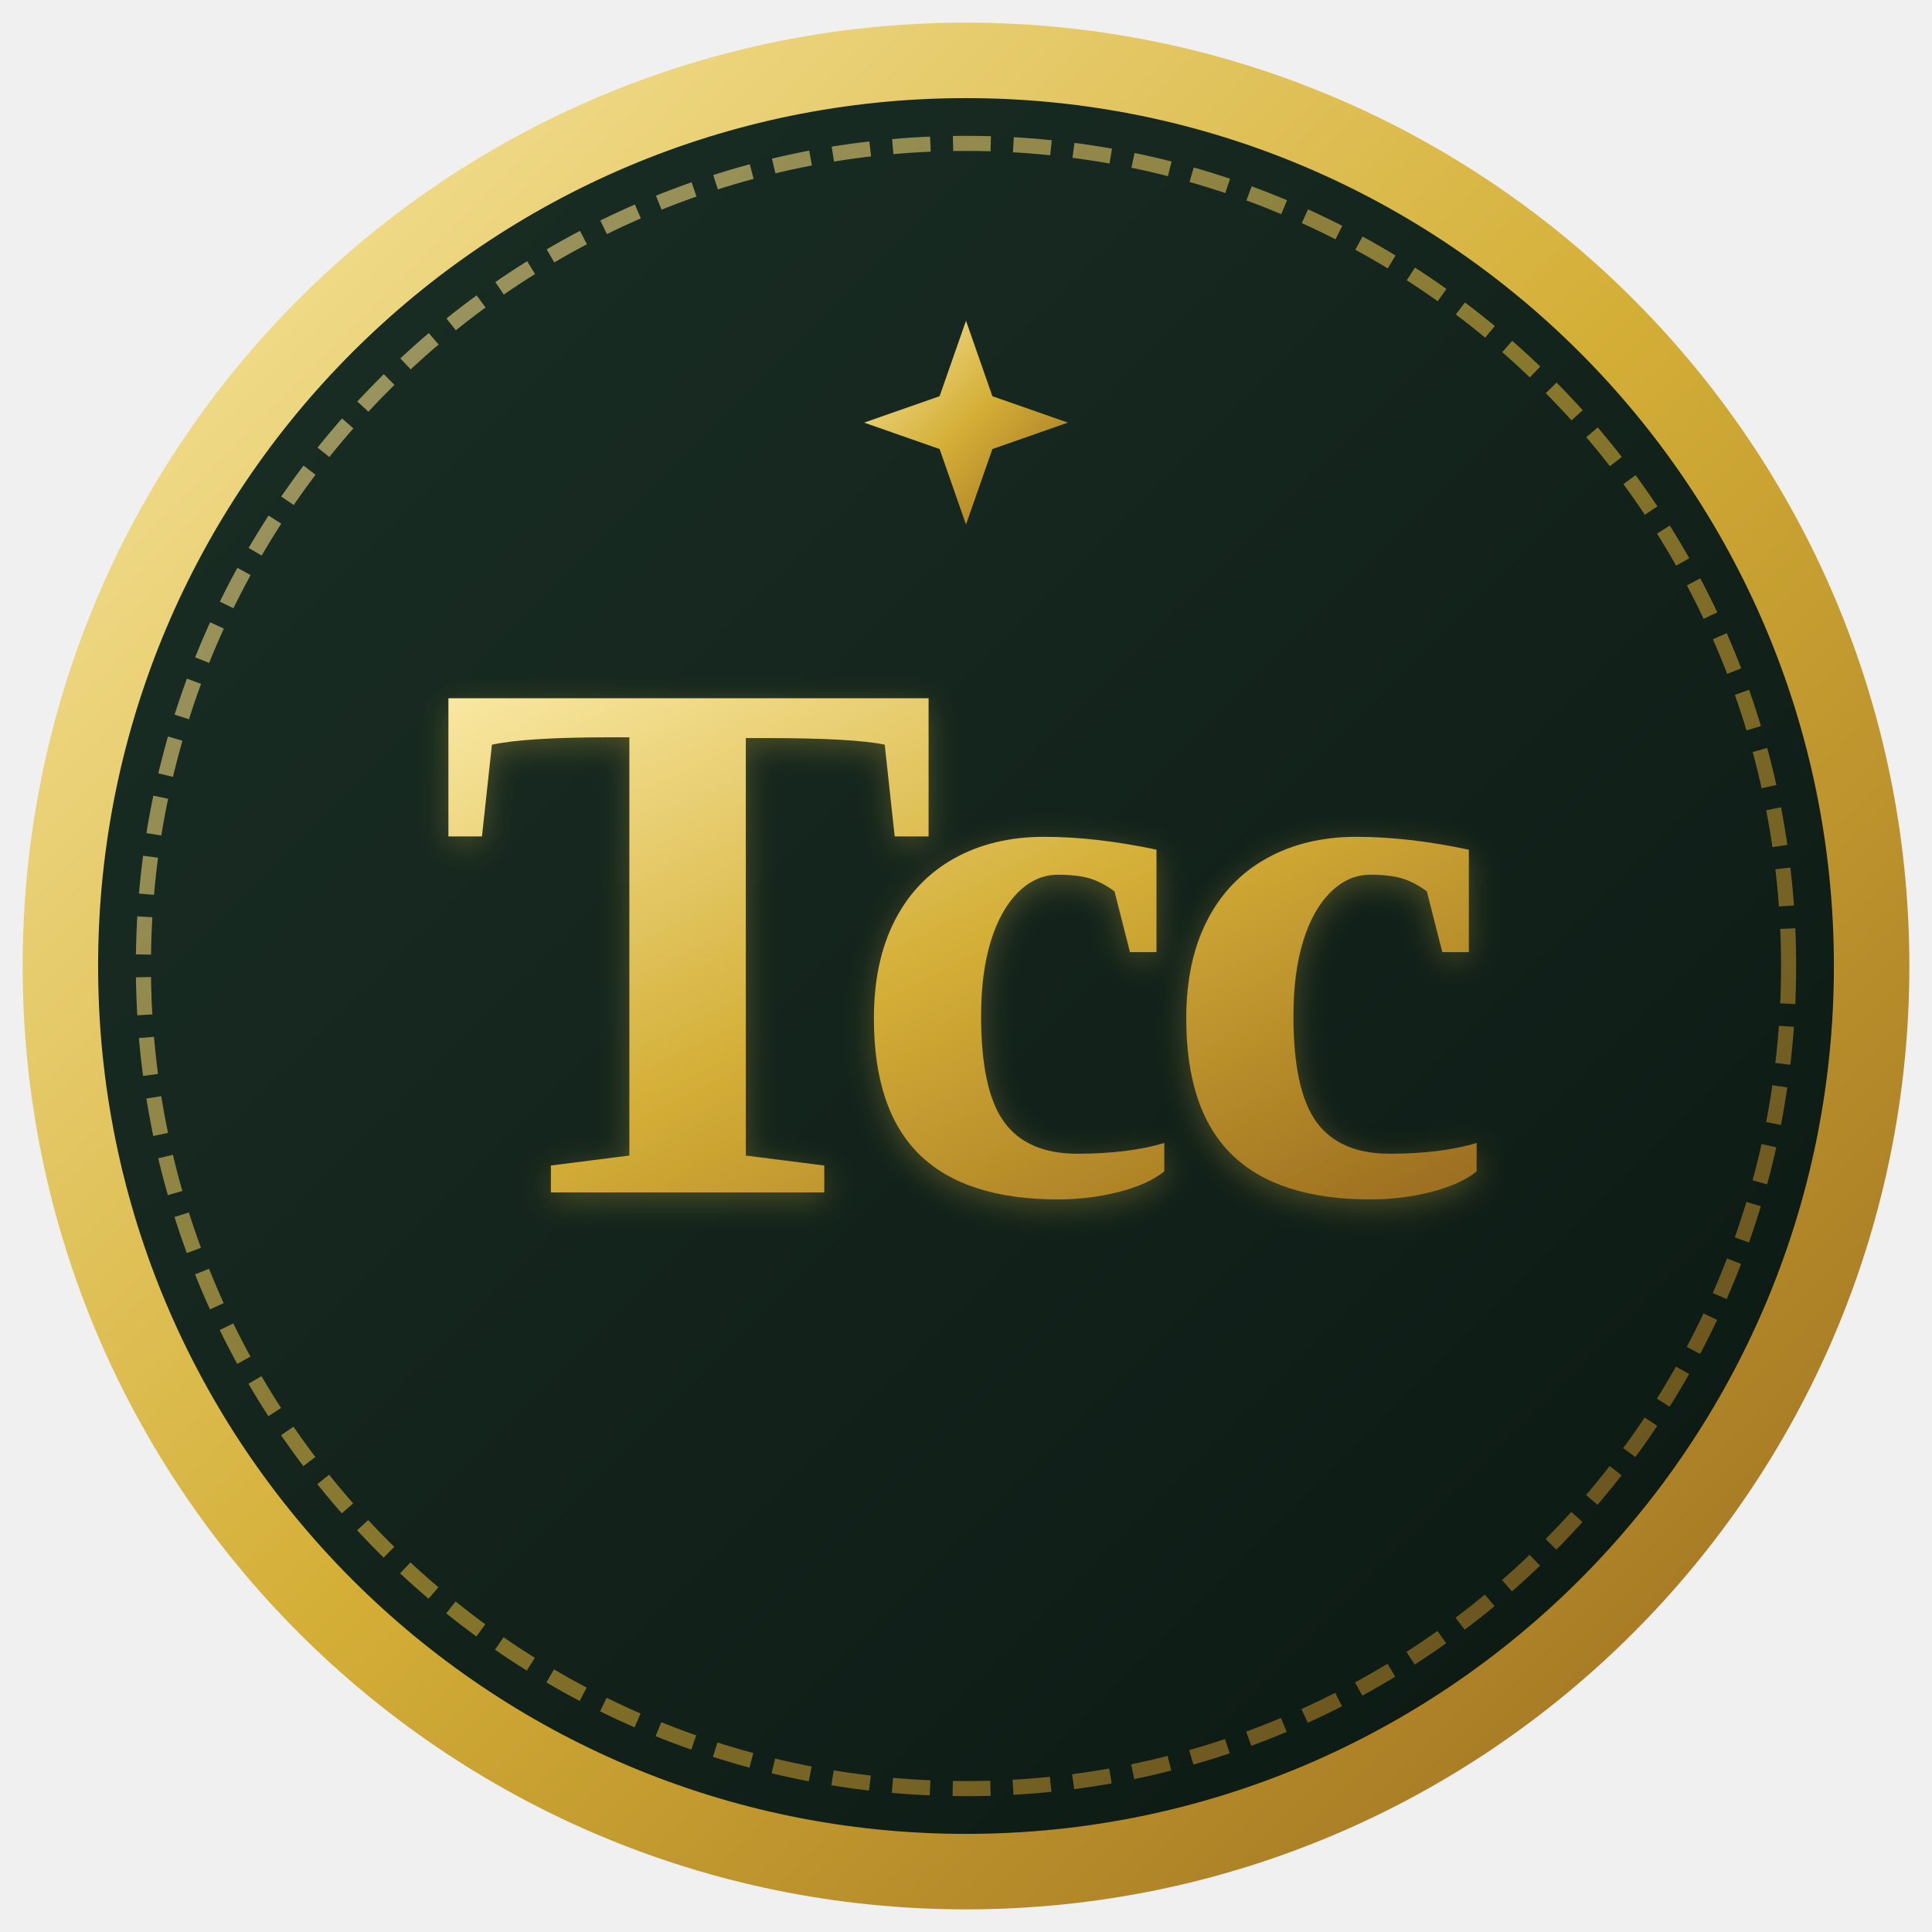
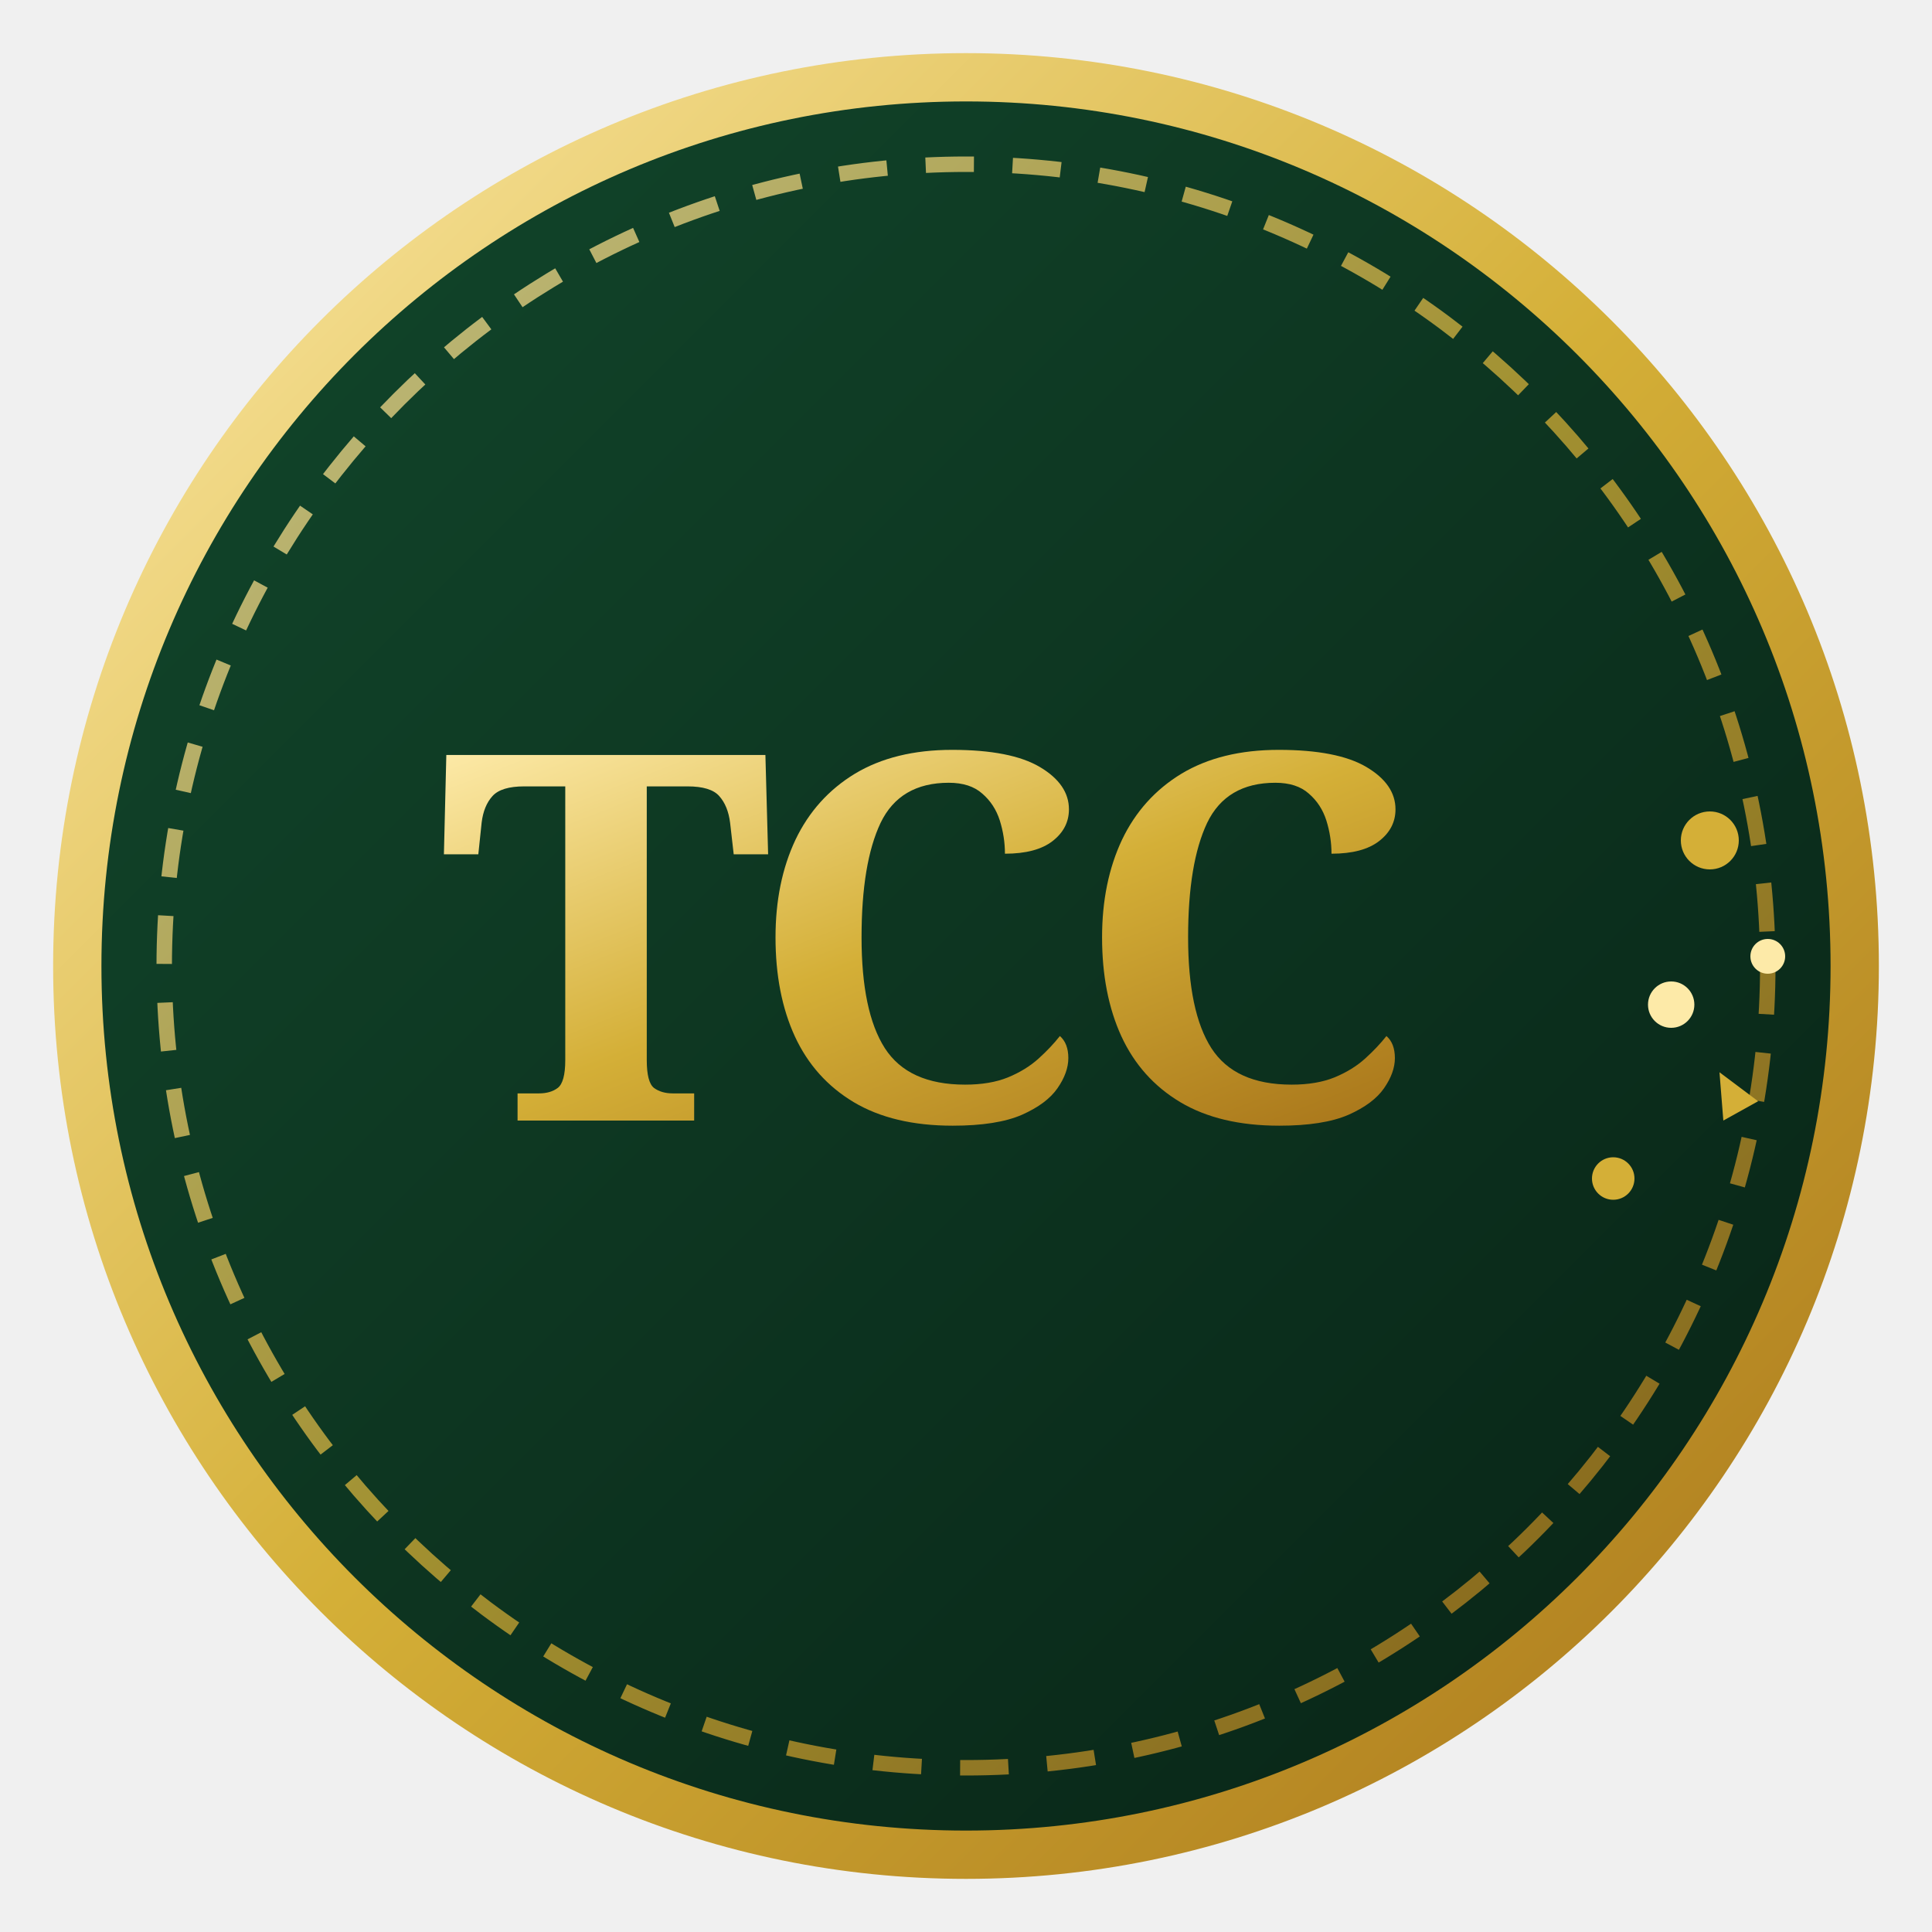
- <svg xmlns="http://www.w3.org/2000/svg" viewBox="0 0 512 512" width="100%" height="100%">
+ <svg xmlns="http://www.w3.org/2000/svg" viewBox="0 0 100 100" width="100%" height="100%">
  <defs>
-     <linearGradient id="goldGrad" x1="0%" y1="0%" x2="100%" y2="100%">
-       <stop offset="0%" stop-color="#F9E8A2" />
+     <linearGradient id="gold" x1="0%" y1="0%" x2="100%" y2="100%">
+       <stop offset="0%" stop-color="#FDEAA8" />
      <stop offset="50%" stop-color="#D4AF37" />
-       <stop offset="100%" stop-color="#9A6B1F" />
+       <stop offset="100%" stop-color="#A8751A" />
    </linearGradient>
-     <linearGradient id="bgGrad" x1="0%" y1="0%" x2="100%" y2="100%">
-       <stop offset="0%" stop-color="#1B3026" />
-       <stop offset="100%" stop-color="#0B1712" />
+     <linearGradient id="bg" x1="0%" y1="0%" x2="100%" y2="100%">
+       <stop offset="0%" stop-color="#12482c" />
+       <stop offset="100%" stop-color="#082215" />
    </linearGradient>
-     <filter id="glow" x="-20%" y="-20%" width="140%" height="140%">
-       <feDropShadow dx="0" dy="2" stdDeviation="4" flood-color="#D4AF37" flood-opacity="0.3" />
-     </filter>
+     <mask id="biteMask">
+       <rect width="100" height="100" fill="white" />
+       <circle cx="80" cy="42" r="6.2" fill="black" />
+       <circle cx="82.5" cy="51" r="5.6" fill="black" />
+       <circle cx="77.5" cy="58.5" r="4.8" fill="black" />
+     </mask>
  </defs>
-   <circle cx="256" cy="256" r="240" fill="url(#bgGrad)" stroke="url(#goldGrad)" stroke-width="20" />
-   <circle cx="256" cy="256" r="218" fill="none" stroke="url(#goldGrad)" stroke-width="4" stroke-dasharray="10 6" opacity="0.6" />
-   <text x="256" y="316" font-family="'Cormorant Garamond', 'Georgia', 'Times New Roman', serif" font-size="200" font-weight="700" fill="url(#goldGrad)" text-anchor="middle" filter="url(#glow)" letter-spacing="-6">Tcc</text>
-   <path d="M 256 85 L 263 105 L 283 112 L 263 119 L 256 139 L 249 119 L 229 112 L 249 105 Z" fill="url(#goldGrad)" />
+   <circle cx="50" cy="50" r="46" fill="url(#bg)" stroke="url(#gold)" stroke-width="2.5" />
+   <circle cx="50" cy="50" r="41.5" fill="none" stroke="url(#gold)" stroke-width="0.8" stroke-dasharray="2.5 2" opacity="0.75" />
+   <g mask="url(#biteMask)">
+     <text x="48" y="58" font-family="'Playfair Display', 'Georgia', serif" font-size="26.5" font-weight="800" letter-spacing="-0.8" fill="url(#gold)" text-anchor="middle">
+       TCC
+     </text>
+   </g>
+   <circle cx="88.5" cy="43.5" r="1.5" fill="#D4AF37" />
+   <circle cx="86.5" cy="52" r="1.2" fill="#FDEAA8" />
+   <circle cx="83.5" cy="61" r="1.1" fill="#D4AF37" />
+   <circle cx="91.5" cy="49.5" r="0.9" fill="#FDEAA8" />
+   <path d="M89 55.5 L91 57 L89.2 58 Z" fill="#D4AF37" />
</svg>
